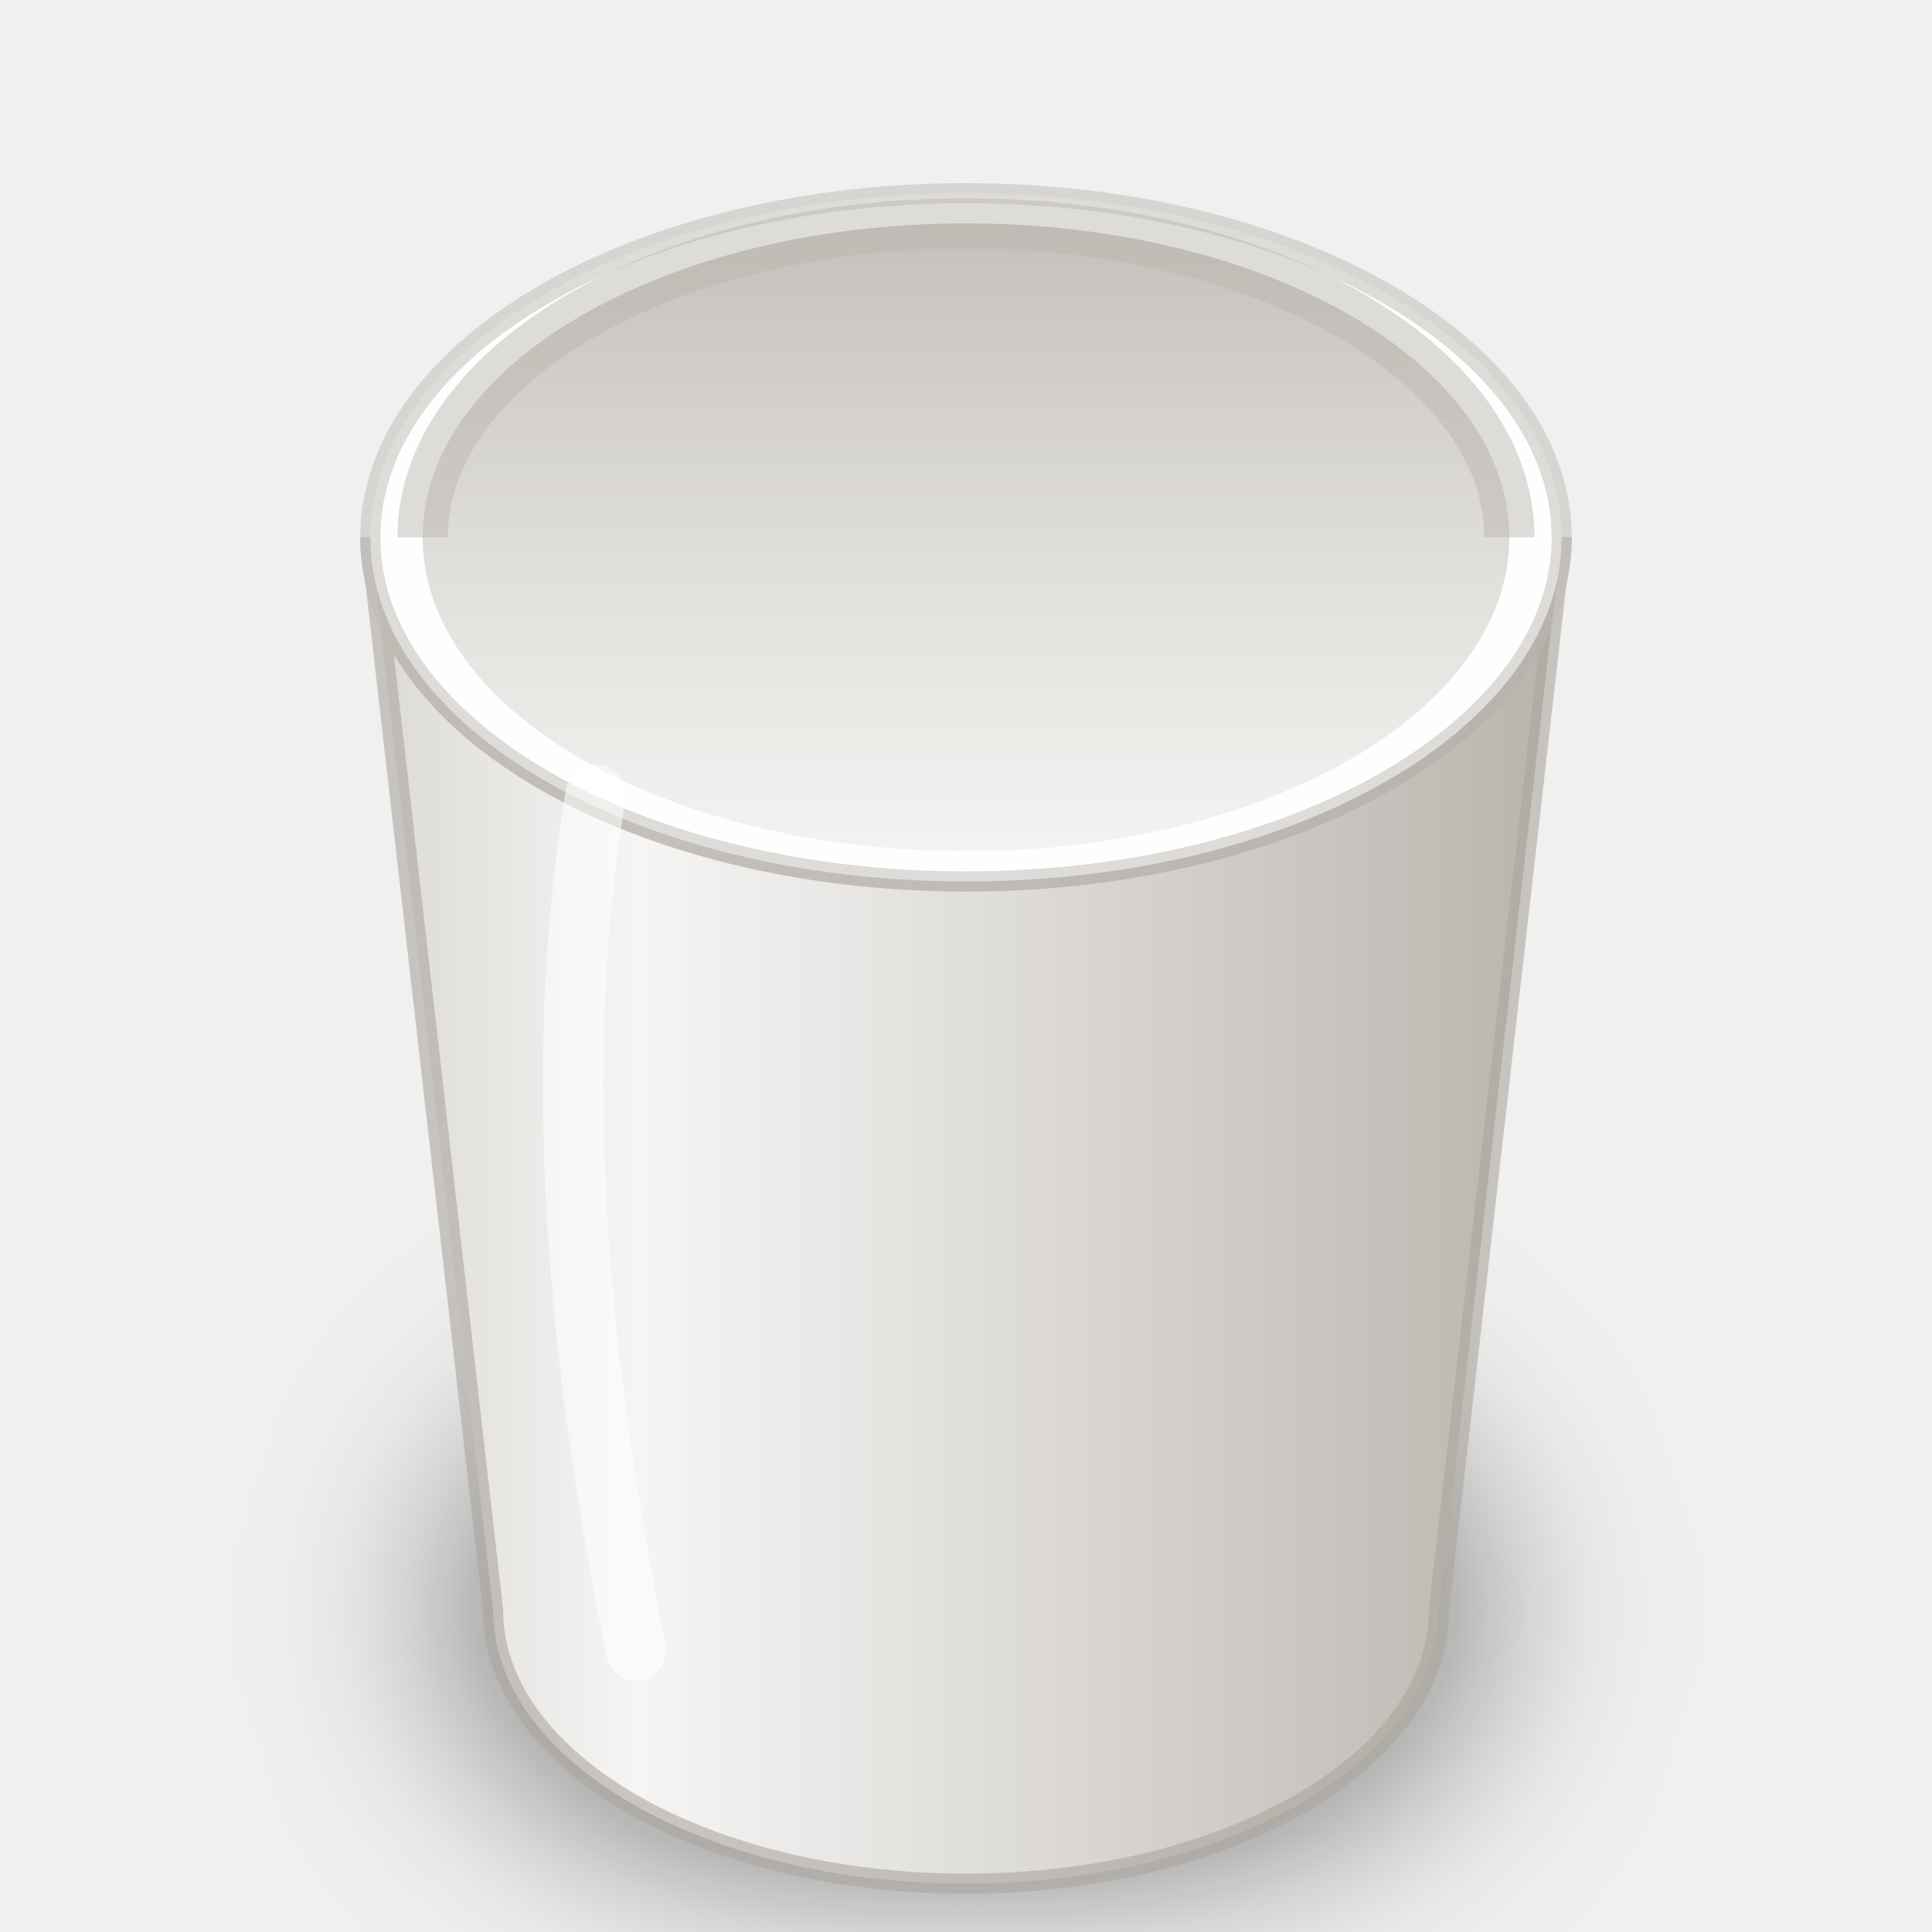
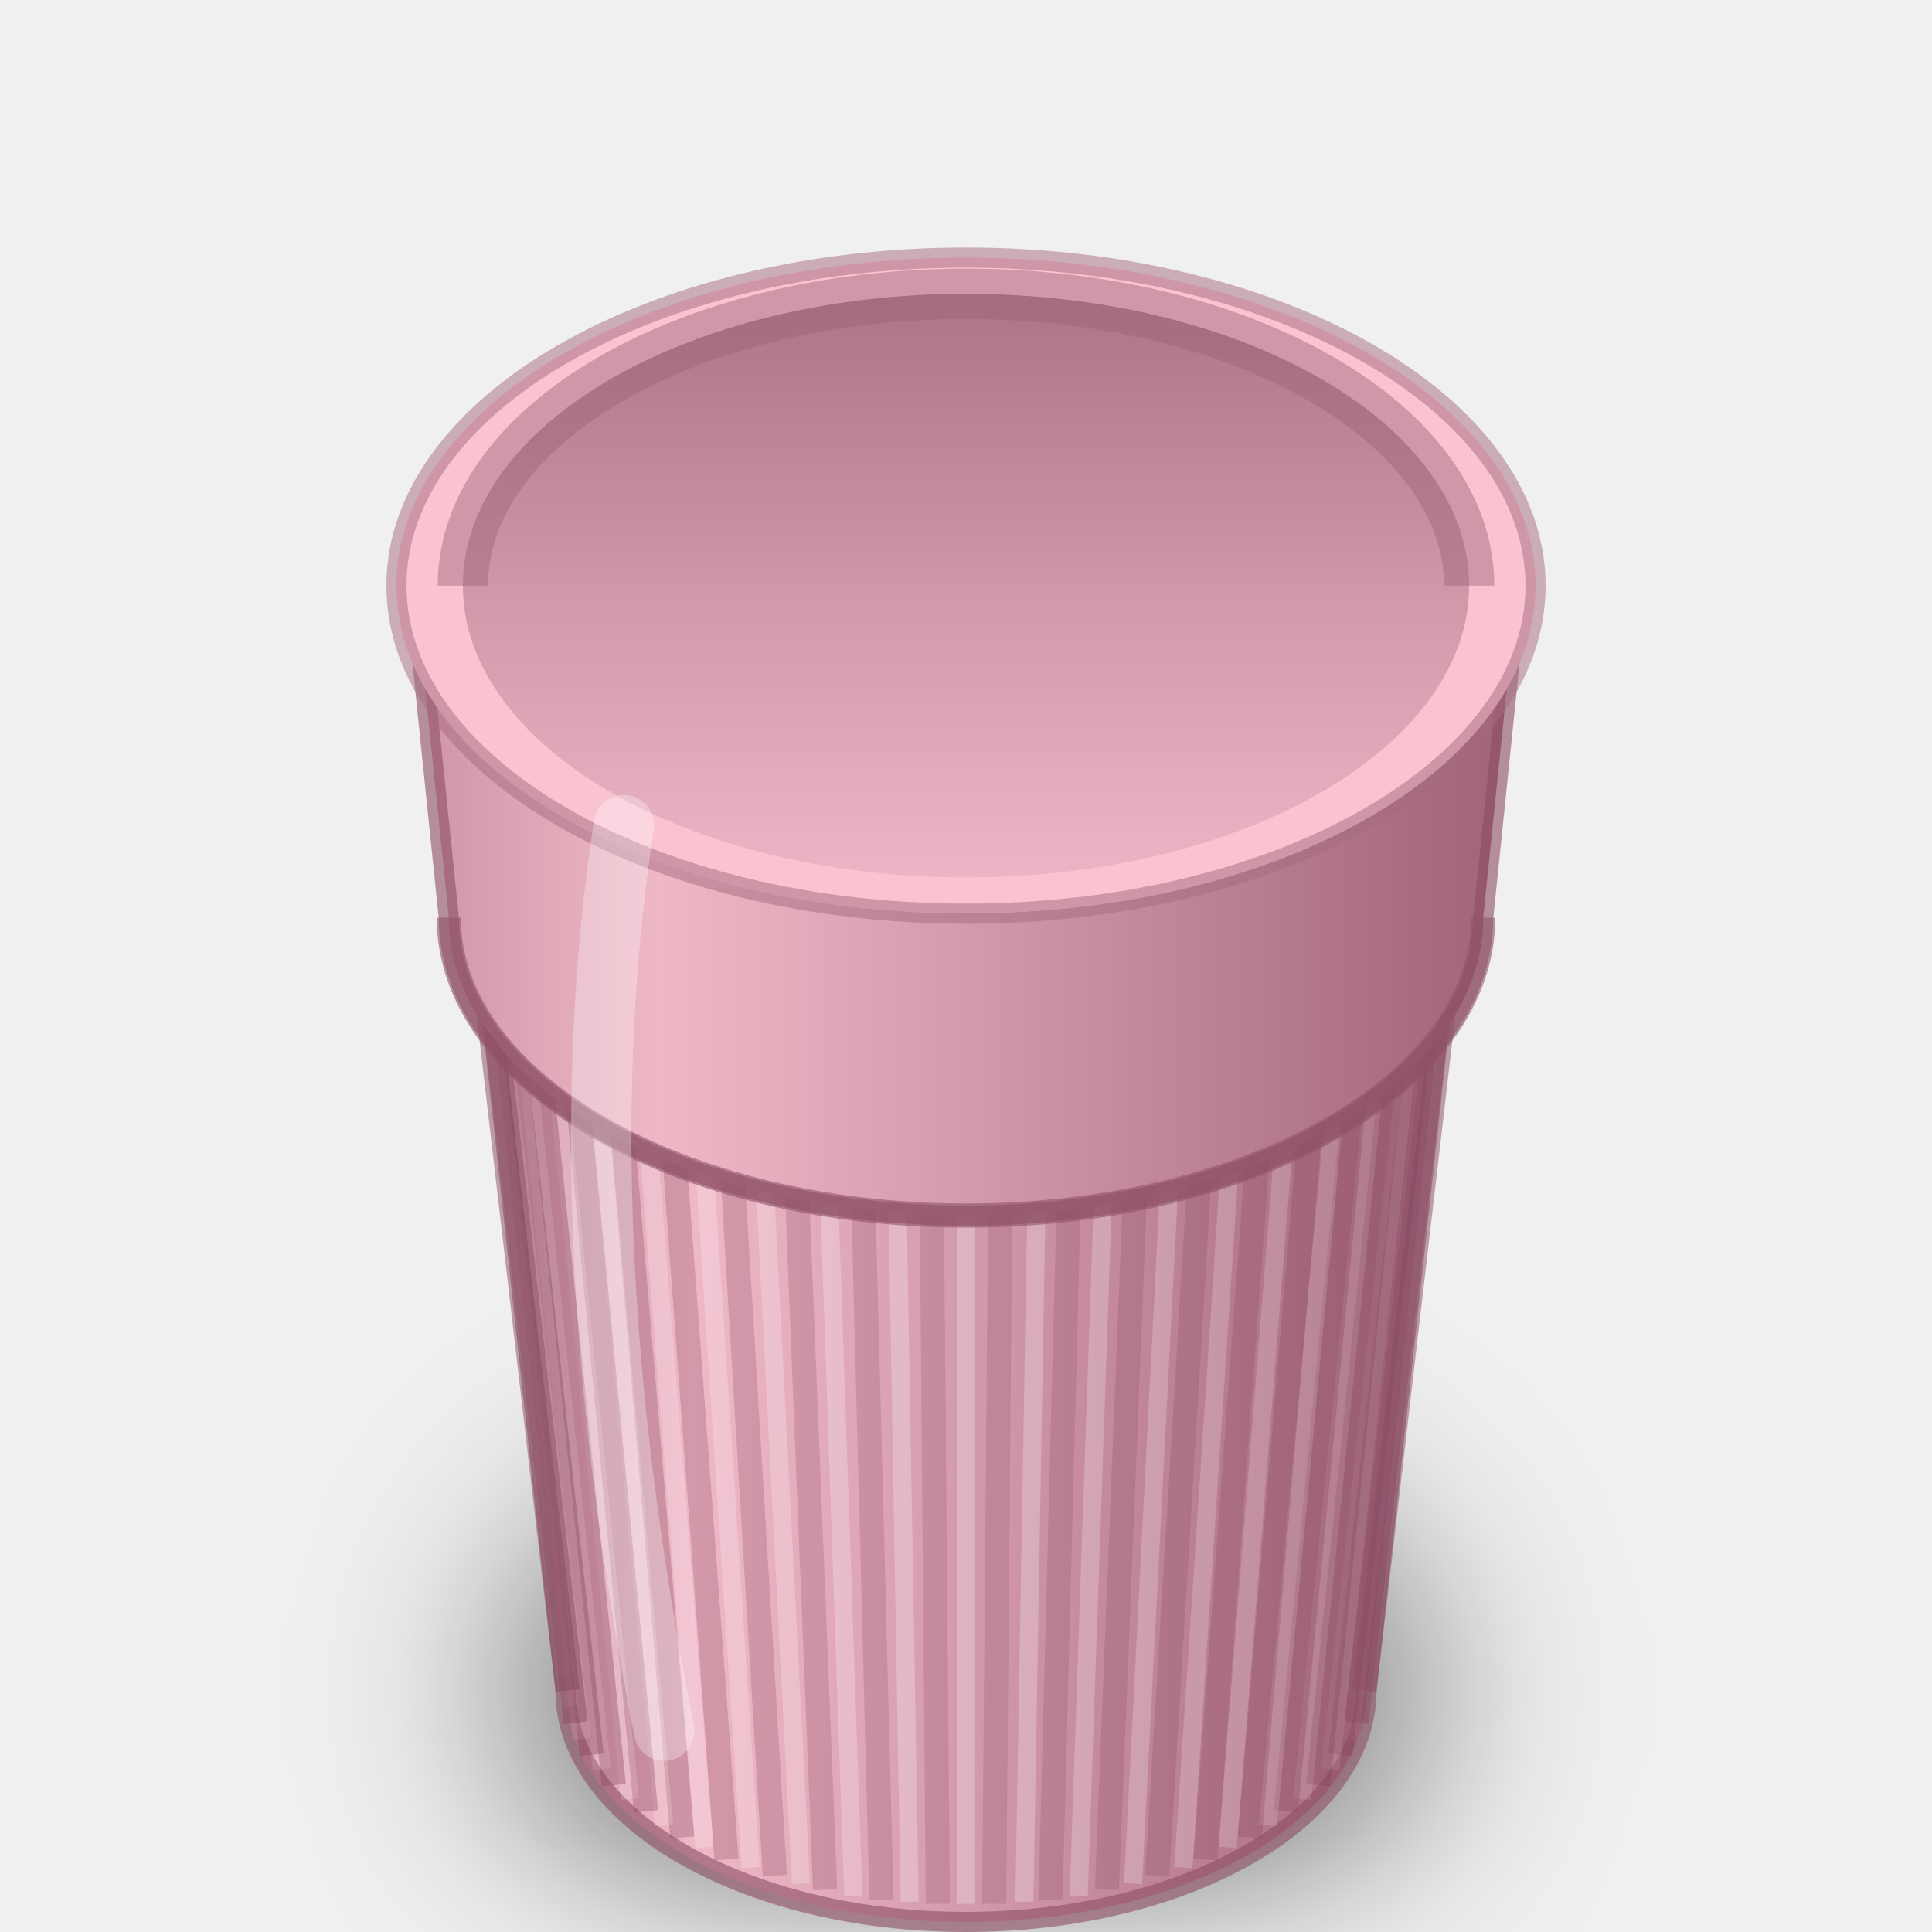
<svg xmlns="http://www.w3.org/2000/svg" viewBox="0 0 96 96" role="img" aria-label="컵">
  <defs>
    <filter id="ic-cup-blur" x="-50%" y="-50%" width="200%" height="200%">
      <feGaussianBlur stdDeviation="5" />
    </filter>
    <filter id="ic-cup-soft" x="-50%" y="-50%" width="200%" height="200%">
      <feGaussianBlur stdDeviation="2" />
    </filter>
    <linearGradient id="ic-cup-g1" x1="0" y1="0" x2="1" y2="0">
-       <stop offset="0" stop-color="#dcdad6" />
-       <stop offset="0.22" stop-color="#f6f5f4" />
-       <stop offset="0.5" stop-color="#e1dfdc" />
-       <stop offset="0.82" stop-color="#c7c3be" />
-       <stop offset="1" stop-color="#b9b5ad" />
+       <stop offset="0" stop-color="#cd94a5" />
+       <stop offset="0.22" stop-color="#efb8c7" />
+       <stop offset="0.5" stop-color="#d39aab" />
+       <stop offset="0.82" stop-color="#b2768a" />
+       <stop offset="1" stop-color="#9f6277" />
    </linearGradient>
-     <linearGradient id="ic-cup-g2" x1="0" y1="0" x2="0" y2="1">
-       <stop offset="0" stop-color="#c4c1bb" />
-       <stop offset="0.55" stop-color="#e1dfdc" />
-       <stop offset="1" stop-color="#f3f3f1" />
+     <linearGradient id="ic-cup-g2" x1="0" y1="0" x2="1" y2="0">
+       <stop offset="0" stop-color="#cd94a5" />
+       <stop offset="0.22" stop-color="#efb8c7" />
+       <stop offset="0.5" stop-color="#d39aab" />
+       <stop offset="0.82" stop-color="#b2768a" />
+       <stop offset="1" stop-color="#9f6277" />
+     </linearGradient>
+     <linearGradient id="ic-cup-g3" x1="0" y1="0" x2="0" y2="1">
+       <stop offset="0" stop-color="#ae7286" />
+       <stop offset="0.55" stop-color="#d39aab" />
+       <stop offset="1" stop-color="#ecb4c4" />
    </linearGradient>
  </defs>
-   <ellipse cx="48.0" cy="80.0" rx="25.8" ry="14.9" fill="#000" fill-opacity="0.45" filter="url(#ic-cup-blur)" />
-   <path d="M24.5 80.0 A23.5 13.6 0 0 0 71.5 80.0 L77.6 26.7 A29.6 17.1 0 0 1 18.4 26.7 Z" fill="url(#ic-cup-g1)" stroke="#aba69d" stroke-width="1" stroke-opacity=".6" />
-   <ellipse cx="48.0" cy="26.7" rx="29.6" ry="17.1" fill="#fefefe" stroke="#bfbbb4" stroke-width="1" stroke-opacity=".5" />
-   <ellipse cx="48.0" cy="26.7" rx="27.0" ry="15.6" fill="url(#ic-cup-g2)" />
-   <path d="M21.0 26.7 A27.0 15.6 0 0 1 75.0 26.7" fill="none" stroke="#b9b5ad" stroke-width="2.5" stroke-opacity=".45" />
-   <path d="M29.6 39.5 Q26.6 57.3 31.6 82.0" stroke="#fff" stroke-opacity=".55" stroke-width="3" fill="none" stroke-linecap="round" />
+   <ellipse cx="48.0" cy="84.0" rx="23.3" ry="13.5" fill="#000" fill-opacity="0.45" filter="url(#ic-cup-blur)" />
+   <path d="M28.1 84.0 A19.9 11.5 0 0 0 67.9 84.0 L72.1 45.6 A24.1 13.9 0 0 1 23.9 45.6 Z" fill="url(#ic-cup-g1)" stroke="#8d4e65" stroke-width="1" stroke-opacity=".6" />
+   <line x1="67.8" y1="84.0" x2="72.1" y2="47.1" stroke="#884960" stroke-opacity="0.50" stroke-width="1.2" />
+   <line x1="67.7" y1="84.8" x2="71.9" y2="48.1" stroke="#ffffff" stroke-opacity="0.02" stroke-width=".9" />
+   <line x1="67.4" y1="85.6" x2="71.6" y2="49.1" stroke="#884960" stroke-opacity="0.46" stroke-width="1.2" />
+   <line x1="67.1" y1="86.4" x2="71.2" y2="50.1" stroke="#ffffff" stroke-opacity="0.05" stroke-width=".9" />
+   <line x1="66.6" y1="87.2" x2="70.6" y2="51.0" stroke="#884960" stroke-opacity="0.42" stroke-width="1.2" />
+   <line x1="66.1" y1="87.9" x2="70.0" y2="51.9" stroke="#ffffff" stroke-opacity="0.09" stroke-width=".9" />
+   <line x1="65.5" y1="88.7" x2="69.2" y2="52.8" stroke="#884960" stroke-opacity="0.38" stroke-width="1.2" />
+   <line x1="64.7" y1="89.4" x2="68.3" y2="53.7" stroke="#ffffff" stroke-opacity="0.12" stroke-width=".9" />
+   <line x1="63.9" y1="90.0" x2="67.3" y2="54.5" stroke="#884960" stroke-opacity="0.34" stroke-width="1.2" />
+   <line x1="63.0" y1="90.7" x2="66.3" y2="55.3" stroke="#ffffff" stroke-opacity="0.15" stroke-width=".9" />
+   <line x1="62.1" y1="91.3" x2="65.1" y2="56.0" stroke="#884960" stroke-opacity="0.31" stroke-width="1.2" />
+   <line x1="61.0" y1="91.8" x2="63.8" y2="56.7" stroke="#ffffff" stroke-opacity="0.18" stroke-width=".9" />
+   <line x1="59.9" y1="92.4" x2="62.5" y2="57.3" stroke="#884960" stroke-opacity="0.28" stroke-width="1.2" />
+   <line x1="58.8" y1="92.8" x2="61.1" y2="57.9" stroke="#ffffff" stroke-opacity="0.20" stroke-width=".9" />
+   <line x1="57.5" y1="93.2" x2="59.6" y2="58.4" stroke="#884960" stroke-opacity="0.26" stroke-width="1.2" />
+   <line x1="56.3" y1="93.6" x2="58.1" y2="58.8" stroke="#ffffff" stroke-opacity="0.22" stroke-width=".9" />
+   <line x1="55.0" y1="93.9" x2="56.4" y2="59.2" stroke="#884960" stroke-opacity="0.24" stroke-width="1.2" />
+   <line x1="53.6" y1="94.2" x2="54.8" y2="59.5" stroke="#ffffff" stroke-opacity="0.23" stroke-width=".9" />
+   <line x1="52.2" y1="94.4" x2="53.1" y2="59.8" stroke="#884960" stroke-opacity="0.23" stroke-width="1.2" />
+   <line x1="50.9" y1="94.5" x2="51.5" y2="59.9" stroke="#ffffff" stroke-opacity="0.24" stroke-width=".9" />
+   <line x1="49.4" y1="94.6" x2="49.7" y2="60.0" stroke="#884960" stroke-opacity="0.22" stroke-width="1.2" />
+   <line x1="48.0" y1="94.6" x2="48.0" y2="60.1" stroke="#ffffff" stroke-opacity="0.25" stroke-width=".9" />
+   <line x1="46.6" y1="94.6" x2="46.3" y2="60.0" stroke="#884960" stroke-opacity="0.22" stroke-width="1.2" />
+   <line x1="45.2" y1="94.5" x2="44.6" y2="59.9" stroke="#ffffff" stroke-opacity="0.25" stroke-width=".9" />
+   <line x1="43.8" y1="94.4" x2="42.9" y2="59.8" stroke="#884960" stroke-opacity="0.23" stroke-width="1.2" />
+   <line x1="42.4" y1="94.2" x2="41.2" y2="59.5" stroke="#ffffff" stroke-opacity="0.24" stroke-width=".9" />
+   <line x1="41.0" y1="93.9" x2="39.6" y2="59.2" stroke="#884960" stroke-opacity="0.24" stroke-width="1.2" />
+   <line x1="39.8" y1="93.6" x2="38.0" y2="58.8" stroke="#ffffff" stroke-opacity="0.23" stroke-width=".9" />
+   <line x1="38.5" y1="93.2" x2="36.4" y2="58.4" stroke="#884960" stroke-opacity="0.26" stroke-width="1.2" />
+   <line x1="37.3" y1="92.8" x2="35.0" y2="57.9" stroke="#ffffff" stroke-opacity="0.22" stroke-width=".9" />
+   <line x1="36.1" y1="92.4" x2="33.5" y2="57.3" stroke="#884960" stroke-opacity="0.28" stroke-width="1.2" />
+   <line x1="35.0" y1="91.8" x2="32.2" y2="56.7" stroke="#ffffff" stroke-opacity="0.20" stroke-width=".9" />
+   <line x1="33.9" y1="91.3" x2="30.9" y2="56.0" stroke="#884960" stroke-opacity="0.31" stroke-width="1.2" />
+   <line x1="33.0" y1="90.7" x2="29.8" y2="55.3" stroke="#ffffff" stroke-opacity="0.18" stroke-width=".9" />
+   <line x1="32.1" y1="90.0" x2="28.7" y2="54.5" stroke="#884960" stroke-opacity="0.34" stroke-width="1.2" />
+   <line x1="31.3" y1="89.4" x2="27.7" y2="53.7" stroke="#ffffff" stroke-opacity="0.15" stroke-width=".9" />
+   <line x1="30.5" y1="88.7" x2="26.8" y2="52.8" stroke="#884960" stroke-opacity="0.38" stroke-width="1.2" />
+   <line x1="29.9" y1="87.9" x2="26.1" y2="52.0" stroke="#ffffff" stroke-opacity="0.12" stroke-width=".9" />
+   <line x1="29.4" y1="87.2" x2="25.4" y2="51.0" stroke="#884960" stroke-opacity="0.42" stroke-width="1.2" />
+   <line x1="28.9" y1="86.4" x2="24.8" y2="50.1" stroke="#ffffff" stroke-opacity="0.09" stroke-width=".9" />
+   <line x1="28.6" y1="85.6" x2="24.4" y2="49.1" stroke="#884960" stroke-opacity="0.46" stroke-width="1.2" />
+   <line x1="28.3" y1="84.8" x2="24.1" y2="48.1" stroke="#ffffff" stroke-opacity="0.05" stroke-width=".9" />
+   <line x1="28.2" y1="84.0" x2="23.9" y2="47.1" stroke="#884960" stroke-opacity="0.50" stroke-width="1.2" />
+   <line x1="28.1" y1="83.2" x2="23.9" y2="46.2" stroke="#ffffff" stroke-opacity="0.02" stroke-width=".9" />
+   <path d="M22.3 45.6 A25.7 14.8 0 0 0 73.7 45.6 L75.4 29.1 A27.4 15.8 0 0 1 20.6 29.1 Z" fill="url(#ic-cup-g2)" stroke="#8d4e65" stroke-width="1" stroke-opacity=".6" />
+   <path d="M22.3 45.6 A25.7 14.8 0 0 0 73.7 45.6" fill="none" stroke="#905268" stroke-width="1.2" stroke-opacity=".6" />
+   <ellipse cx="48.0" cy="29.1" rx="28.3" ry="16.3" fill="#f9c3d1" stroke="#a76a7f" stroke-width="1" stroke-opacity=".5" />
+   <ellipse cx="48.0" cy="29.1" rx="25.0" ry="14.5" fill="url(#ic-cup-g3)" />
+   <path d="M23.0 29.1 A25.0 14.5 0 0 1 73.0 29.1" fill="none" stroke="#9f6277" stroke-width="2.5" stroke-opacity=".45" />
+   <path d="M31.0 41.0 Q28.0 60.6 33.0 86.0" stroke="#fff" stroke-opacity="0.3" stroke-width="3" fill="none" stroke-linecap="round" />
</svg>
